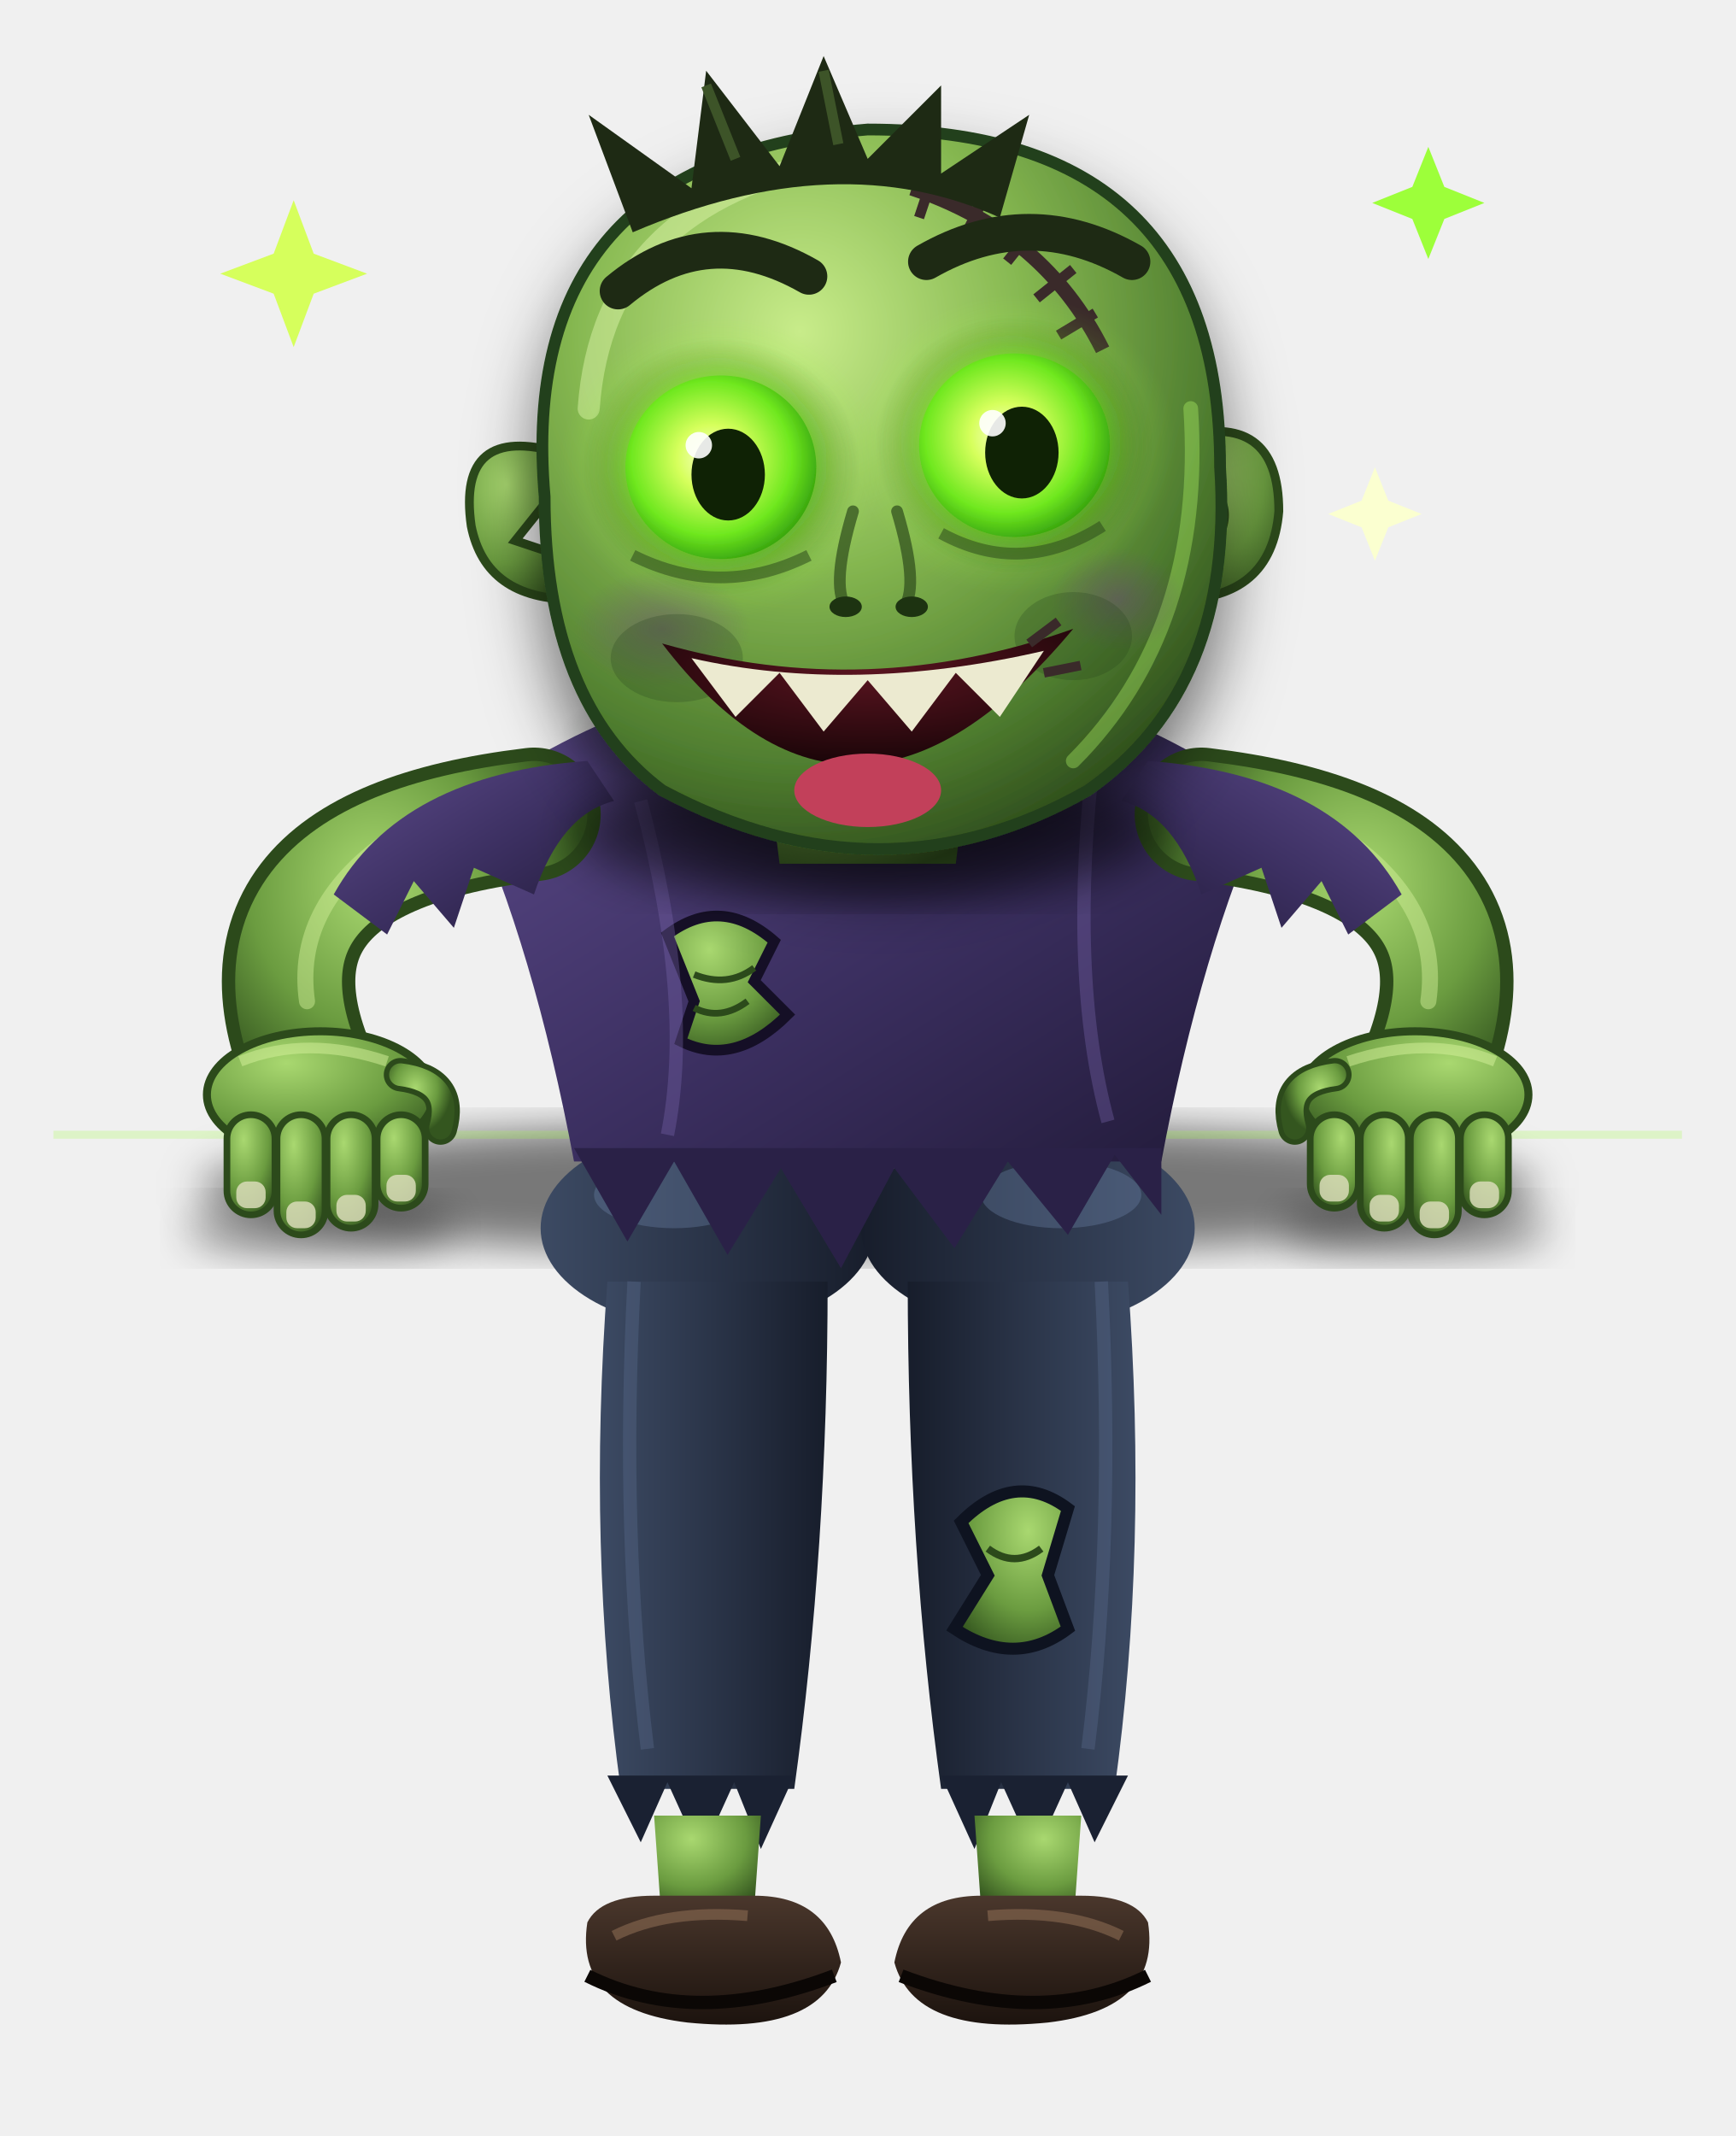
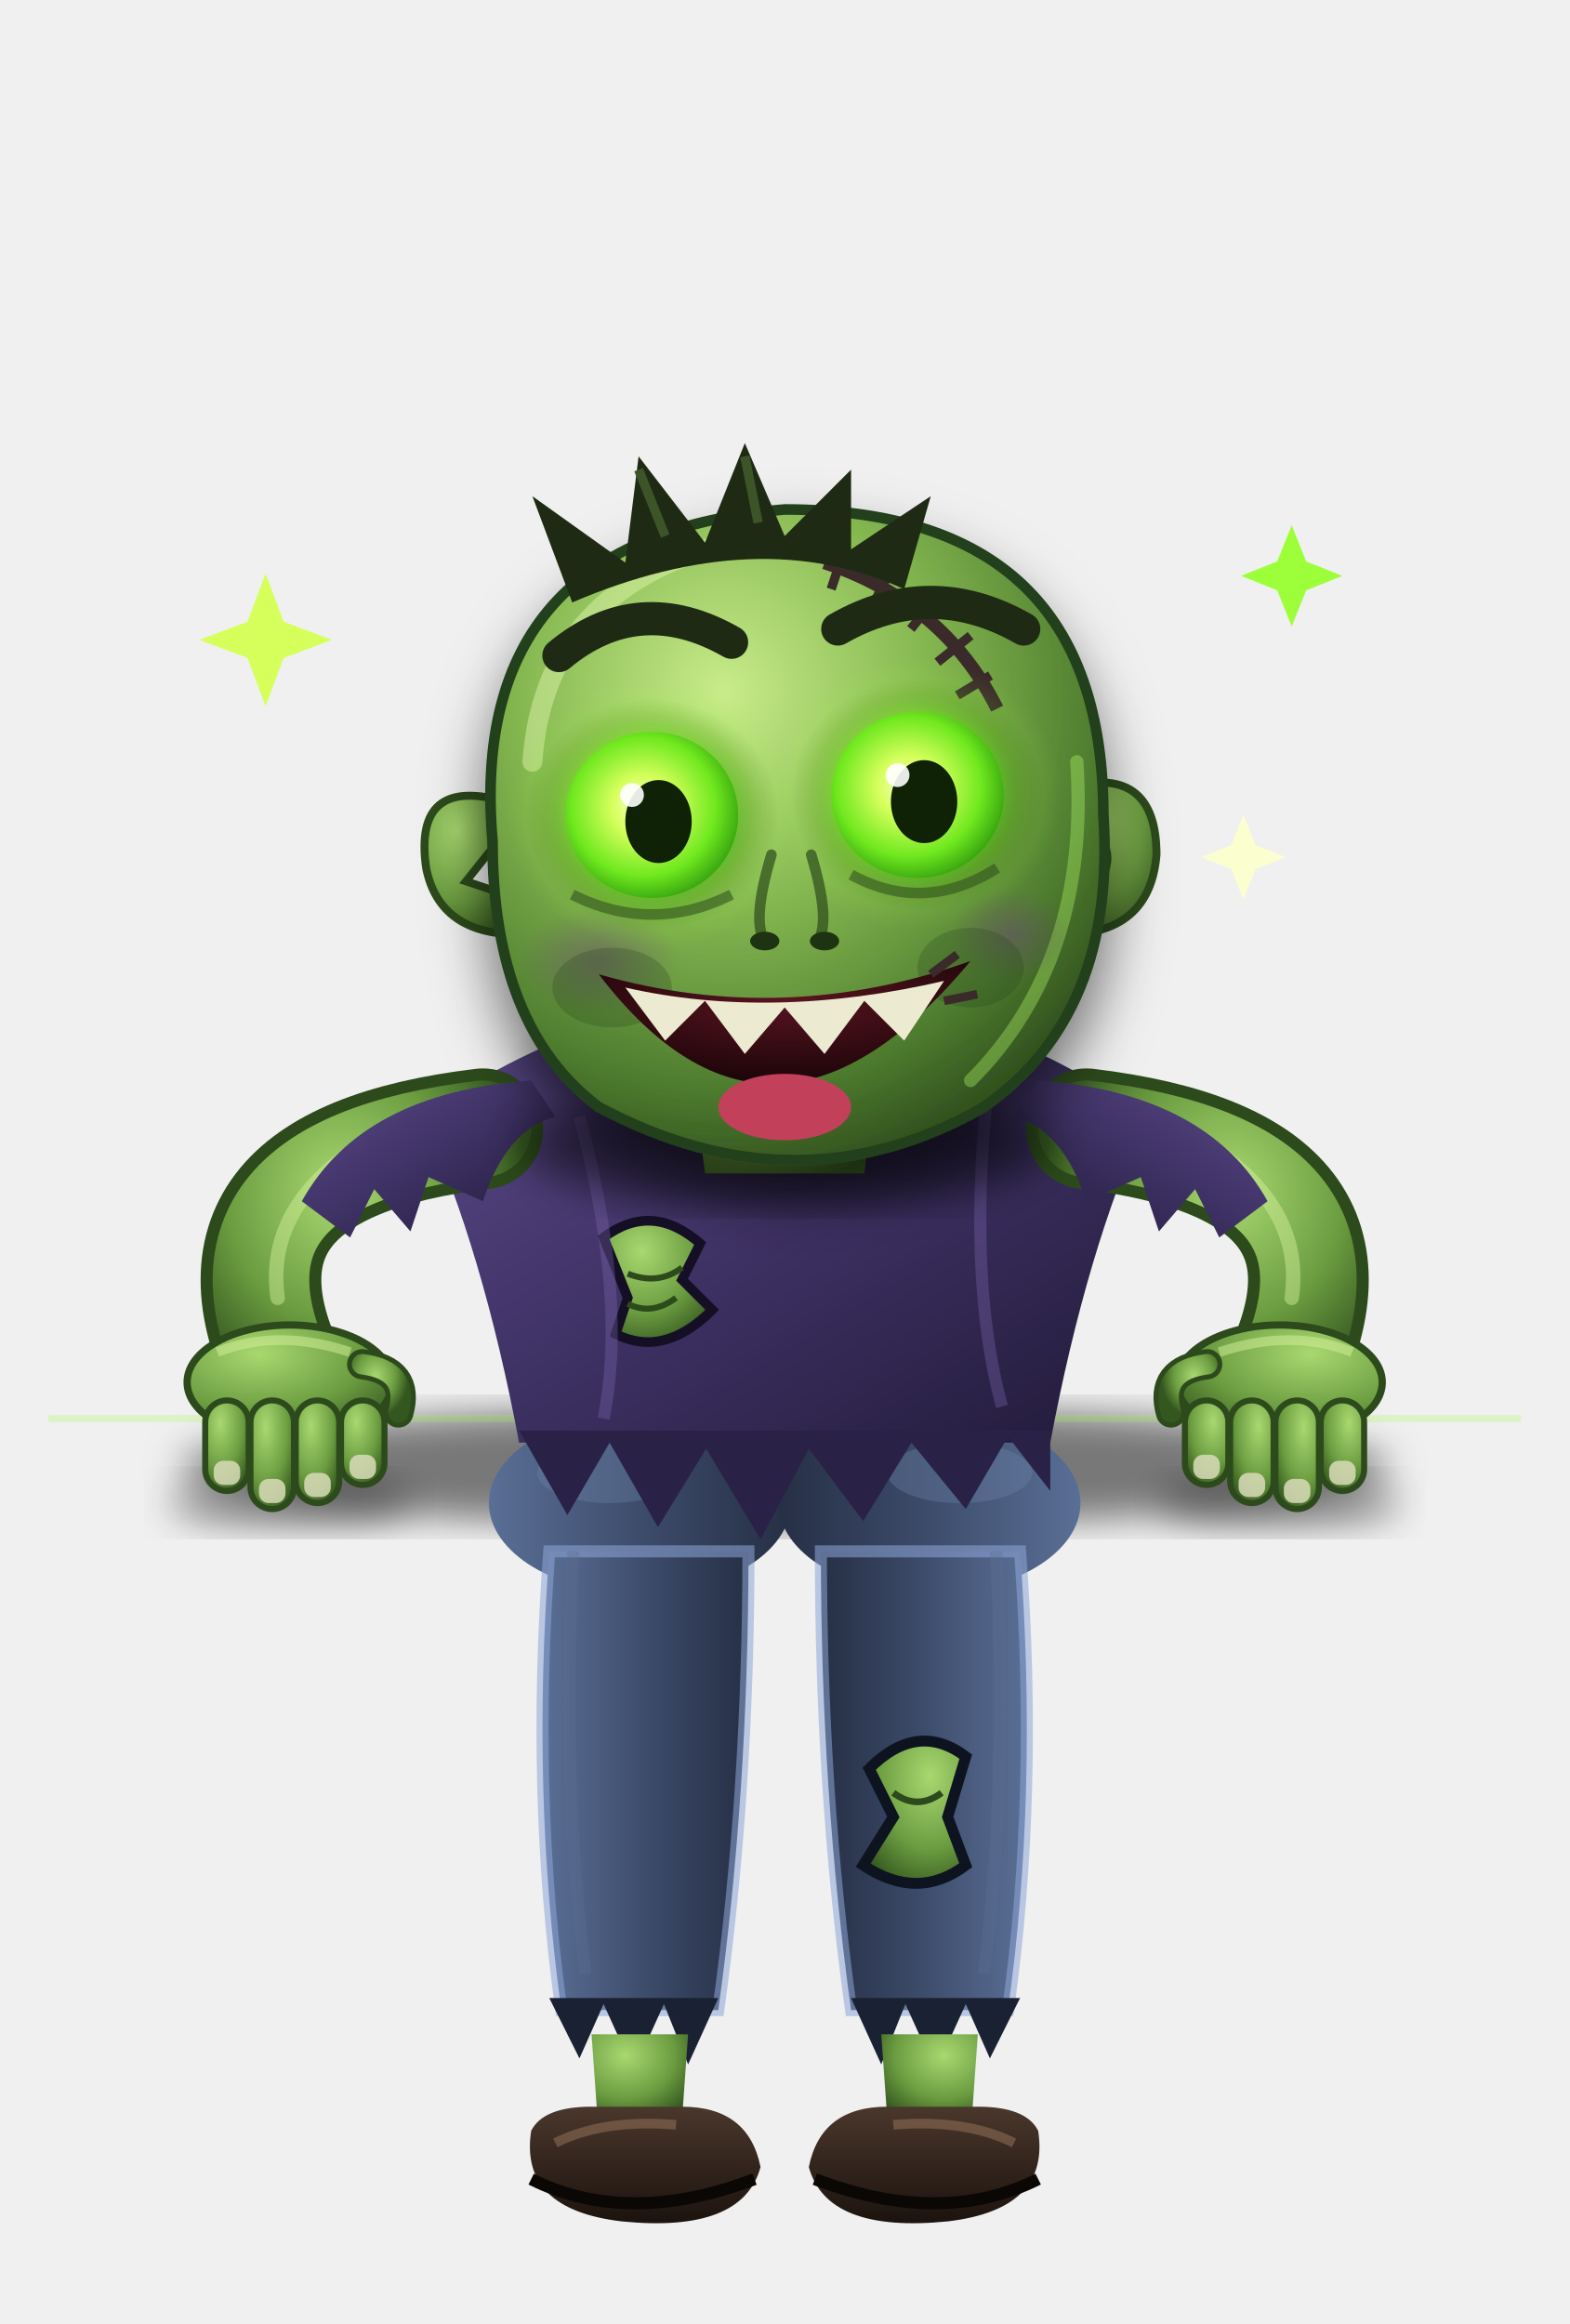
- <svg xmlns="http://www.w3.org/2000/svg" class="tz-zombie tz-excited" viewBox="0 0 260 320" role="img" aria-label="TOKEN ZOMBIE mascot: excited">
+ <svg xmlns="http://www.w3.org/2000/svg" class="tz-zombie tz-excited" viewBox="0 0 260 385" width="42" height="62" role="img" aria-label="TOKEN ZOMBIE mascot: excited">
  <defs>
    <radialGradient id="tzSkin" cx="38%" cy="28%" r="78%">
      <stop offset="0" stop-color="#c8ec8a" />
      <stop offset=".42" stop-color="#86b851" />
      <stop offset=".78" stop-color="#4f7d2f" />
      <stop offset="1" stop-color="#2c4a1b" />
    </radialGradient>
    <radialGradient id="tzSkinB" cx="35%" cy="25%" r="85%">
      <stop offset="0" stop-color="#a9d870" />
      <stop offset=".6" stop-color="#6b9c40" />
      <stop offset="1" stop-color="#34561f" />
    </radialGradient>
    <linearGradient id="tzShirt" x1="0" y1="0" x2="1" y2="1">
      <stop offset="0" stop-color="#5d4b8c" />
      <stop offset=".55" stop-color="#3b2f60" />
      <stop offset="1" stop-color="#211a38" />
    </linearGradient>
    <linearGradient id="tzPants" x1="0" y1="0" x2="1" y2="0">
-       <stop offset="0" stop-color="#3c4a63" />
-       <stop offset=".5" stop-color="#2a3448" />
-       <stop offset="1" stop-color="#171d2b" />
+       <stop offset="0" stop-color="#5a6f96" />
+       <stop offset=".5" stop-color="#3d4c6b" />
+       <stop offset="1" stop-color="#262f45" />
    </linearGradient>
    <linearGradient id="tzShoe" x1="0" y1="0" x2="0" y2="1">
      <stop offset="0" stop-color="#4a372c" />
      <stop offset="1" stop-color="#1c130e" />
    </linearGradient>
    <radialGradient id="tzEye" cx="45%" cy="45%" r="60%">
      <stop offset="0" stop-color="#fbffd0" />
      <stop offset=".3" stop-color="#d6ff5c" />
      <stop offset=".7" stop-color="#6fe81f" />
      <stop offset="1" stop-color="#2f9a0c" />
    </radialGradient>
    <radialGradient id="tzHalo" cx="50%" cy="50%" r="50%">
      <stop offset="0" stop-color="#9dff3a" stop-opacity=".55" />
      <stop offset="1" stop-color="#9dff3a" stop-opacity="0" />
    </radialGradient>
    <radialGradient id="tzAO" cx="50%" cy="50%" r="50%">
      <stop offset="0" stop-color="#0b1406" stop-opacity=".75" />
      <stop offset="1" stop-color="#0b1406" stop-opacity="0" />
    </radialGradient>
    <radialGradient id="tzBruise" cx="50%" cy="50%" r="50%">
      <stop offset="0" stop-color="#6b3f7a" stop-opacity=".45" />
      <stop offset="1" stop-color="#6b3f7a" stop-opacity="0" />
    </radialGradient>
    <radialGradient id="tzMouth" cx="50%" cy="30%" r="70%">
      <stop offset="0" stop-color="#5a1420" />
      <stop offset="1" stop-color="#1a0508" />
    </radialGradient>
    <filter id="tzGlow" x="-60%" y="-60%" width="220%" height="220%">
      <feGaussianBlur stdDeviation="2.2" result="b" />
      <feMerge>
        <feMergeNode in="b" />
        <feMergeNode in="SourceGraphic" />
      </feMerge>
    </filter>
    <filter id="tzShadow" x="-20%" y="-20%" width="140%" height="150%">
      <feDropShadow dx="0" dy="5" stdDeviation="4.5" flood-color="#000" flood-opacity=".55" />
    </filter>
    <filter id="tzSoft">
      <feGaussianBlur stdDeviation="3" />
    </filter>
  </defs>
  <style>.tz-zombie{width:100%;height:100%;overflow:visible;display:block}.tz-zombie *{transform-box:view-box}.tz-torso,.tz-head{transform-origin:130px 172px}.tz-legL{transform-origin:108px 178px}.tz-legR{transform-origin:152px 178px}@keyframes tzBreath{0%,100%{transform:scale(1,1)}50%{transform:scale(1.012,1.03)}}@keyframes tzHeadBob{0%,100%{transform:translateY(0)}50%{transform:translateY(-1.6px)}}@keyframes tzBlink{0%,92%,100%{transform:scaleY(0)}95%{transform:scaleY(1)}}@keyframes tzSwingL{0%,100%{transform:rotate(0)}50%{transform:rotate(7deg)}}@keyframes tzSwingR{0%,100%{transform:rotate(0)}50%{transform:rotate(-6deg)}}@keyframes tzLook{0%,100%{transform:rotate(0) translateX(0)}20%{transform:rotate(-7deg) translateX(-4px)}45%{transform:rotate(-6deg) translateX(-4px)}65%{transform:rotate(6deg) translateX(4px)}85%{transform:rotate(5deg) translateX(4px)}}@keyframes tzPupil{0%,100%{transform:translateX(0)}20%,45%{transform:translateX(-3.5px)}65%,85%{transform:translateX(3.5px)}}@keyframes tzBounce{0%,100%{transform:translateY(0) scale(1)}30%{transform:translateY(-9px) scale(1.02,.98)}55%{transform:translateY(0) scale(1.03,.96)}}@keyframes tzKick{0%,100%{transform:rotate(0)}30%{transform:rotate(-22deg)}60%{transform:rotate(10deg)}}@keyframes tzKickR{0%,100%{transform:rotate(0)}30%{transform:rotate(22deg)}60%{transform:rotate(-10deg)}}@keyframes tzSpark{0%,100%{opacity:0;transform:scale(.6)}50%{opacity:1;transform:scale(1.15)}}@keyframes tzShake{0%,100%{transform:translateX(0)}20%{transform:translateX(-2px) rotate(-1.5deg)}40%{transform:translateX(2px) rotate(1.5deg)}60%{transform:translateX(-1.5px)}80%{transform:translateX(1.5px)}}@keyframes tzPulse{0%,100%{opacity:.55}50%{opacity:1}}@keyframes tzNod{0%,100%{transform:rotate(6deg) translateY(4px)}50%{transform:rotate(9deg) translateY(7px)}}@keyframes tzZ{0%{opacity:0;transform:translate(0,6px)}30%{opacity:1}100%{opacity:0;transform:translate(10px,-14px)}}@keyframes tzThink{0%,100%{opacity:.3}50%{opacity:1}}.tz-idle .tz-torso{animation:tzBreath 4.2s ease-in-out infinite}.tz-idle .tz-head{animation:tzHeadBob 4.2s ease-in-out infinite}.tz-idle .tz-lid,.tz-working .tz-lid,.tz-excited .tz-lid{animation:tzBlink 5.5s infinite}.tz-idle .tz-legL{animation:tzSwingL 6s ease-in-out infinite}.tz-idle .tz-legR{animation:tzSwingR 6s ease-in-out infinite 1.2s}.tz-working .tz-torso{animation:tzBreath 3s ease-in-out infinite}.tz-working .tz-head{animation:tzLook 4.8s ease-in-out infinite}.tz-working .tz-pupil{animation:tzPupil 4.8s ease-in-out infinite}.tz-working .tz-think{animation:tzThink 1.6s ease-in-out infinite}.tz-working .tz-legL{animation:tzSwingL 2.4s ease-in-out infinite}.tz-working .tz-legR{animation:tzSwingR 2.4s ease-in-out infinite .6s}.tz-excited .tz-torso,.tz-excited .tz-head{animation:tzBounce .9s ease-in-out infinite}.tz-excited .tz-legL{animation:tzKick .9s ease-in-out infinite}.tz-excited .tz-legR{animation:tzKickR .9s ease-in-out infinite .15s}.tz-excited .tz-spark{animation:tzSpark 1.2s ease-in-out infinite;transform-origin:130px 60px}.tz-excited .tz-halo{animation:tzPulse .9s ease-in-out infinite}.tz-alert .tz-head{animation:tzShake .5s ease-in-out infinite}.tz-alert .tz-bang{animation:tzPulse .7s ease-in-out infinite}.tz-alert .tz-halo{animation:tzPulse .5s ease-in-out infinite}.tz-sleep .tz-head{animation:tzNod 5s ease-in-out infinite}.tz-sleep .tz-torso{animation:tzBreath 6s ease-in-out infinite}.tz-sleep .tz-halo{opacity:.25}.tz-sleep .tz-z text{animation:tzZ 3.2s ease-in-out infinite}.tz-sleep .tz-z text+text{animation-delay:1.6s}@media (prefers-reduced-motion:reduce){.tz-zombie *{animation:none!important}}</style>
-   <ellipse cx="130" cy="178" rx="100" ry="10" fill="#000" opacity=".5" filter="url(#tzSoft)" />
-   <path d="M8 170 H252" stroke="#9dff3a" stroke-opacity=".22" stroke-width="1.2" />
-   <g class="tz-leg tz-legL">
+   <g transform="translate(0 65)">
+     <ellipse cx="130" cy="178" rx="100" ry="10" fill="#000" opacity=".5" filter="url(#tzSoft)" />
+     <path d="M8 170 H252" stroke="#9dff3a" stroke-opacity=".22" stroke-width="1.2" />
+     <g class="tz-leg tz-legL">
+       <g>
+         <ellipse cx="106" cy="184" rx="25" ry="15" fill="url(#tzPants)" />
+         <ellipse cx="101" cy="179" rx="12" ry="5" fill="#6d84aa" opacity=".35" />
+         <path d="M91 192 Q88 232 93 268 L119 268 Q124 232 124 192 Z" fill="url(#tzPants)" stroke="#8fa6d6" stroke-opacity=".55" stroke-width="2" />
+         <path d="M95 192 Q93 230 97 262" fill="none" stroke="#5b6e8f" stroke-width="2" opacity=".35" />
+         <path d="M91 266 L96 276 L100 267 L105 278 L110 267 L114 277 L119 266 Z" fill="#1a2132" />
+         <path d="M98 272 L114 272 L113 286 L99 286 Z" fill="url(#tzSkinB)" />
+         <path d="M88 288 Q86 301 103 303 Q123 305 126 294 Q124 284 113 284 L98 284 Q90 284 88 288 Z" fill="url(#tzShoe)" />
+         <path d="M92 290 Q100 286 112 287" fill="none" stroke="#8a6a52" stroke-width="1.6" opacity=".6" />
+         <path d="M88 296 Q104 304 125 296" fill="none" stroke="#0b0705" stroke-width="2" />
+       </g>
+     </g>
+     <g class="tz-leg tz-legR">
+       <g transform="translate(260 0) scale(-1 1)">
+         <ellipse cx="106" cy="184" rx="25" ry="15" fill="url(#tzPants)" />
+         <ellipse cx="101" cy="179" rx="12" ry="5" fill="#6d84aa" opacity=".35" />
+         <path d="M91 192 Q88 232 93 268 L119 268 Q124 232 124 192 Z" fill="url(#tzPants)" stroke="#8fa6d6" stroke-opacity=".55" stroke-width="2" />
+         <path d="M95 192 Q93 230 97 262" fill="none" stroke="#5b6e8f" stroke-width="2" opacity=".35" />
+         <path d="M100 226 Q108 220 116 228 L112 236 L117 244 Q108 250 100 244 L103 236 Z" fill="url(#tzSkinB)" />
+         <path d="M100 226 Q108 220 116 228 L112 236 L117 244 Q108 250 100 244 L103 236 Z" fill="none" stroke="#0e1320" stroke-width="1.8" />
+         <path d="M104 232 Q108 235 112 232" fill="none" stroke="#2c4a1b" stroke-width="1.1" />
+         <path d="M91 266 L96 276 L100 267 L105 278 L110 267 L114 277 L119 266 Z" fill="#1a2132" />
+         <path d="M98 272 L114 272 L113 286 L99 286 Z" fill="url(#tzSkinB)" />
+         <path d="M88 288 Q86 301 103 303 Q123 305 126 294 Q124 284 113 284 L98 284 Q90 284 88 288 Z" fill="url(#tzShoe)" />
+         <path d="M92 290 Q100 286 112 287" fill="none" stroke="#8a6a52" stroke-width="1.6" opacity=".6" />
+         <path d="M88 296 Q104 304 125 296" fill="none" stroke="#0b0705" stroke-width="2" />
+       </g>
+     </g>
+     <g class="tz-torso">
+       <path d="M86 174 Q80 142 70 120 Q98 100 130 100 Q162 100 190 120 Q180 142 174 174 Z" fill="url(#tzShirt)" />
+       <path d="M112 102 L130 128 L148 102 Q130 98 112 102 Z" fill="url(#tzSkinB)" />
+       <path d="M118 110 L130 124 L142 110" fill="none" stroke="#2c4a1b" stroke-width="1.4" opacity=".6" />
+       <path d="M100 140 Q108 134 116 141 L113 147 L118 152 Q110 160 102 156 L104 150 Z" fill="url(#tzSkinB)" />
+       <path d="M100 140 Q108 134 116 141 L113 147 L118 152 Q110 160 102 156 L104 150 Z" fill="none" stroke="#150f26" stroke-width="1.6" />
+       <path d="M104 146 Q109 148 113 145 M104 151 Q108 153 112 150" fill="none" stroke="#2c4a1b" stroke-width="1" />
+       <path d="M96 120 Q104 150 100 170 M164 112 Q160 146 166 168" fill="none" stroke="#7b68b0" stroke-width="2" opacity=".35" />
+       <path d="M86 172 L94 186 L101 174 L109 188 L117 175 L126 190 L134 175 L143 187 L151 174 L160 185 L167 173 L174 182 L174 172 Z" fill="#2a2147" />
+       <ellipse cx="130" cy="110" rx="46" ry="11" fill="url(#tzAO)" opacity=".85" />
+     </g>
    <g>
-       <ellipse cx="106" cy="184" rx="25" ry="15" fill="url(#tzPants)" />
-       <ellipse cx="101" cy="179" rx="12" ry="5" fill="#6d84aa" opacity=".35" />
-       <path d="M91 192 Q88 232 93 268 L119 268 Q124 232 124 192 Z" fill="url(#tzPants)" />
-       <path d="M95 192 Q93 230 97 262" fill="none" stroke="#5b6e8f" stroke-width="2" opacity=".35" />
-       <path d="M91 266 L96 276 L100 267 L105 278 L110 267 L114 277 L119 266 Z" fill="#1a2132" />
-       <path d="M98 272 L114 272 L113 286 L99 286 Z" fill="url(#tzSkinB)" />
-       <path d="M88 288 Q86 301 103 303 Q123 305 126 294 Q124 284 113 284 L98 284 Q90 284 88 288 Z" fill="url(#tzShoe)" />
-       <path d="M92 290 Q100 286 112 287" fill="none" stroke="#8a6a52" stroke-width="1.6" opacity=".6" />
-       <path d="M88 296 Q104 304 125 296" fill="none" stroke="#0b0705" stroke-width="2" />
-     </g>
-   </g>
-   <g class="tz-leg tz-legR">
+       <path d="M80 122 Q30 128 48 164" fill="none" stroke="#2c4a1b" stroke-width="20" stroke-linecap="round" />
+       <path d="M80 122 Q30 128 48 164" fill="none" stroke="url(#tzSkinB)" stroke-width="16" stroke-linecap="round" />
+       <path d="M58 126 Q44 136 46 150" fill="none" stroke="#d5f29b" stroke-width="2.4" stroke-linecap="round" opacity=".45" />
+       <path d="M88 114 Q60 116 50 134 L58 140 L62 132 L68 139 L71 130 L80 134 Q84 122 92 120 Z" fill="url(#tzShirt)" />
+     </g>
    <g transform="translate(260 0) scale(-1 1)">
-       <ellipse cx="106" cy="184" rx="25" ry="15" fill="url(#tzPants)" />
-       <ellipse cx="101" cy="179" rx="12" ry="5" fill="#6d84aa" opacity=".35" />
-       <path d="M91 192 Q88 232 93 268 L119 268 Q124 232 124 192 Z" fill="url(#tzPants)" />
-       <path d="M95 192 Q93 230 97 262" fill="none" stroke="#5b6e8f" stroke-width="2" opacity=".35" />
-       <path d="M100 226 Q108 220 116 228 L112 236 L117 244 Q108 250 100 244 L103 236 Z" fill="url(#tzSkinB)" />
-       <path d="M100 226 Q108 220 116 228 L112 236 L117 244 Q108 250 100 244 L103 236 Z" fill="none" stroke="#0e1320" stroke-width="1.8" />
-       <path d="M104 232 Q108 235 112 232" fill="none" stroke="#2c4a1b" stroke-width="1.1" />
-       <path d="M91 266 L96 276 L100 267 L105 278 L110 267 L114 277 L119 266 Z" fill="#1a2132" />
-       <path d="M98 272 L114 272 L113 286 L99 286 Z" fill="url(#tzSkinB)" />
-       <path d="M88 288 Q86 301 103 303 Q123 305 126 294 Q124 284 113 284 L98 284 Q90 284 88 288 Z" fill="url(#tzShoe)" />
-       <path d="M92 290 Q100 286 112 287" fill="none" stroke="#8a6a52" stroke-width="1.6" opacity=".6" />
-       <path d="M88 296 Q104 304 125 296" fill="none" stroke="#0b0705" stroke-width="2" />
-     </g>
-   </g>
-   <g class="tz-torso">
-     <path d="M86 174 Q80 142 70 120 Q98 100 130 100 Q162 100 190 120 Q180 142 174 174 Z" fill="url(#tzShirt)" />
-     <path d="M112 102 L130 128 L148 102 Q130 98 112 102 Z" fill="url(#tzSkinB)" />
-     <path d="M118 110 L130 124 L142 110" fill="none" stroke="#2c4a1b" stroke-width="1.4" opacity=".6" />
-     <path d="M100 140 Q108 134 116 141 L113 147 L118 152 Q110 160 102 156 L104 150 Z" fill="url(#tzSkinB)" />
-     <path d="M100 140 Q108 134 116 141 L113 147 L118 152 Q110 160 102 156 L104 150 Z" fill="none" stroke="#150f26" stroke-width="1.6" />
-     <path d="M104 146 Q109 148 113 145 M104 151 Q108 153 112 150" fill="none" stroke="#2c4a1b" stroke-width="1" />
-     <path d="M96 120 Q104 150 100 170 M164 112 Q160 146 166 168" fill="none" stroke="#7b68b0" stroke-width="2" opacity=".35" />
-     <path d="M86 172 L94 186 L101 174 L109 188 L117 175 L126 190 L134 175 L143 187 L151 174 L160 185 L167 173 L174 182 L174 172 Z" fill="#2a2147" />
-     <ellipse cx="130" cy="110" rx="46" ry="11" fill="url(#tzAO)" opacity=".85" />
-   </g>
-   <g>
-     <path d="M80 122 Q30 128 48 164" fill="none" stroke="#2c4a1b" stroke-width="20" stroke-linecap="round" />
-     <path d="M80 122 Q30 128 48 164" fill="none" stroke="url(#tzSkinB)" stroke-width="16" stroke-linecap="round" />
-     <path d="M58 126 Q44 136 46 150" fill="none" stroke="#d5f29b" stroke-width="2.4" stroke-linecap="round" opacity=".45" />
-     <path d="M88 114 Q60 116 50 134 L58 140 L62 132 L68 139 L71 130 L80 134 Q84 122 92 120 Z" fill="url(#tzShirt)" />
-   </g>
-   <g transform="translate(260 0) scale(-1 1)">
-     <path d="M80 122 Q30 128 48 164" fill="none" stroke="#2c4a1b" stroke-width="20" stroke-linecap="round" />
-     <path d="M80 122 Q30 128 48 164" fill="none" stroke="url(#tzSkinB)" stroke-width="16" stroke-linecap="round" />
-     <path d="M58 126 Q44 136 46 150" fill="none" stroke="#d5f29b" stroke-width="2.4" stroke-linecap="round" opacity=".45" />
-     <path d="M88 114 Q60 116 50 134 L58 140 L62 132 L68 139 L71 130 L80 134 Q84 122 92 120 Z" fill="url(#tzShirt)" />
-   </g>
-   <g class="tz-head">
-     <g transform="translate(130 70) scale(1.1) translate(-130 -58)">
-       <ellipse cx="130" cy="108" rx="40" ry="9" fill="#000" opacity=".45" filter="url(#tzSoft)" />
-       <path d="M116 96 L118 112 L142 112 L144 96 Z" fill="url(#tzSkinB)" />
-       <path d="M88 56 Q74 52 76 66 Q78 76 90 76 L88 70 L82 68 L86 63 Z" fill="url(#tzSkinB)" stroke="#2c4a1b" stroke-width="1.2" />
-       <path d="M172 54 Q186 50 186 64 Q185 76 172 76 Z" fill="url(#tzSkinB)" stroke="#2c4a1b" stroke-width="1.2" />
-       <path d="M176 60 Q181 64 176 70" fill="none" stroke="#2c4a1b" stroke-width="1.4" />
-       <path d="M86 62 Q82 16 130 12 Q178 12 178 58 Q180 88 160 102 Q132 118 102 102 Q86 90 86 62 Z" fill="url(#tzSkin)" stroke="#23401a" stroke-width="1.6" filter="url(#tzShadow)" />
-       <path d="M92 50 Q94 22 126 16" fill="none" stroke="#e2f8b0" stroke-width="3" stroke-linecap="round" opacity=".45" />
-       <path d="M174 50 Q176 80 158 98" fill="none" stroke="#b6ff6a" stroke-width="2" stroke-linecap="round" opacity=".35" />
-       <ellipse cx="102" cy="80" rx="12" ry="8" fill="url(#tzBruise)" />
-       <ellipse cx="164" cy="76" rx="9" ry="7" fill="url(#tzBruise)" />
-       <path d="M136 20 Q154 26 162 42" fill="none" stroke="#3a2a2a" stroke-width="2" />
-       <path d="M139 18 l-2 6 M146 21 l-3 6 M153 25 l-4 5 M158 31 l-5 4 M161 37 l-5 3" stroke="#3a2a2a" stroke-width="1.4" />
-       <path d="M98 26 L92 10 L106 20 L108 4 L118 17 L124 2 L130 16 L140 6 L140 18 L152 10 L148 24 Q126 14 98 26 Z" fill="#1e2a14" />
-       <path d="M108 6 L112 16 M124 4 L126 14" stroke="#3d5428" stroke-width="1.4" />
-       <ellipse cx="110" cy="58" rx="19" ry="17.5" fill="url(#tzAO)" />
-       <ellipse cx="110" cy="58" rx="22" ry="20.5" fill="url(#tzHalo)" class="tz-halo" />
-       <g class="tz-eye">
-         <ellipse cx="110" cy="58" rx="13" ry="12.5" fill="url(#tzEye)" filter="url(#tzGlow)" />
-         <g class="tz-pupil">
-           <ellipse cx="111" cy="59" rx="5.0" ry="6.25" fill="#0f2205" />
-           <circle cx="107" cy="55" r="1.8" fill="#fff" opacity=".9" />
-         </g>
-       </g>
-       <clipPath id="tzC110">
-         <ellipse cx="110" cy="58" rx="13.6" ry="13.1" />
-       </clipPath>
-       <g clip-path="url(#tzC110)">
-         <rect class="tz-lid" x="95" y="44.5" width="30" height="27.0" fill="url(#tzSkin)" style="transform-origin:110px 44.5px;transform:scaleY(0)" />
-         <path d="M97 45.5 Q110 48.5 123 45.5" fill="none" stroke="#1d3311" stroke-width="0" />
-       </g>
-       <ellipse cx="150" cy="55" rx="19" ry="17.5" fill="url(#tzAO)" />
-       <ellipse cx="150" cy="55" rx="22" ry="20.5" fill="url(#tzHalo)" class="tz-halo" />
-       <g class="tz-eye">
-         <ellipse cx="150" cy="55" rx="13" ry="12.5" fill="url(#tzEye)" filter="url(#tzGlow)" />
-         <g class="tz-pupil">
-           <ellipse cx="151" cy="56" rx="5.0" ry="6.25" fill="#0f2205" />
-           <circle cx="147" cy="52" r="1.8" fill="#fff" opacity=".9" />
-         </g>
-       </g>
-       <clipPath id="tzC150">
-         <ellipse cx="150" cy="55" rx="13.6" ry="13.1" />
-       </clipPath>
-       <g clip-path="url(#tzC150)">
-         <rect class="tz-lid" x="135" y="41.5" width="30" height="27.0" fill="url(#tzSkin)" style="transform-origin:150px 41.5px;transform:scaleY(0)" />
-         <path d="M137 42.5 Q150 45.5 163 42.5" fill="none" stroke="#1d3311" stroke-width="0" />
-       </g>
-       <path d="M96 34 Q108 24 122 32" fill="none" stroke="#1e2a14" stroke-width="5" stroke-linecap="round" />
-       <path d="M138 30 Q152 22 166 30" fill="none" stroke="#1e2a14" stroke-width="5" stroke-linecap="round" />
-       <path d="M98 70 Q110 76 122 70 M140 67 Q151 73 162 66" fill="none" stroke="#2c4a1b" stroke-width="1.6" opacity=".55" />
-       <ellipse cx="104" cy="84" rx="9" ry="6" fill="#23401a" opacity=".25" />
-       <ellipse cx="158" cy="81" rx="8" ry="6" fill="#23401a" opacity=".25" />
-       <path d="M128 64 Q125 74 127 77 M134 64 Q137 74 135 77" fill="none" stroke="#2c4a1b" stroke-width="1.6" stroke-linecap="round" opacity=".7" />
-       <ellipse cx="127" cy="77" rx="2.2" ry="1.4" fill="#1d3311" />
-       <ellipse cx="136" cy="77" rx="2.2" ry="1.4" fill="#1d3311" />
-       <path d="M102 82 Q128 116 158 80 Q130 90 102 82 Z" fill="url(#tzMouth)" />
-       <path d="M106 84 L112 92 L118 86 L124 94 L130 87 L136 94 L142 86 L148 92 L154 83 Q128 89 106 84 Z" fill="#ecead0" />
-       <ellipse cx="130" cy="102" rx="10" ry="5" fill="#c2405a" />
-       <path d="M152 82 l4 -3 M154 86 l5 -1" stroke="#3a2a2a" stroke-width="1.3" />
-     </g>
-   </g>
-   <g class="tz-spark">
-     <path d="M44 30 l3 8 8 3 -8 3 -3 8 -3 -8 -8 -3 8 -3 Z" fill="#d6ff5c" />
-     <path d="M214 22 l2.4 6 6 2.4 -6 2.4 -2.4 6 -2.4 -6 -6 -2.4 6 -2.4 Z" fill="#9dff3a" />
-     <path d="M206 70 l2 5 5 2 -5 2 -2 5 -2 -5 -5 -2 5 -2 Z" fill="#fbffd0" />
-   </g>
-   <g class="tz-hand">
-     <g>
-       <g transform="translate(-8 0)">
-         <ellipse cx="56" cy="184" rx="20" ry="5" fill="#000" opacity=".35" filter="url(#tzSoft)" />
-         <ellipse cx="56" cy="164" rx="17" ry="9.5" fill="url(#tzSkinB)" stroke="#2c4a1b" stroke-width="1.2" />
-         <path d="M44 159 Q54 155 66 159" fill="none" stroke="#d5f29b" stroke-width="1.6" opacity=".5" />
-         <rect x="42" y="167" width="7.2" height="15" rx="3.6" fill="url(#tzSkinB)" stroke="#2c4a1b" stroke-width="1" />
-         <rect x="43.4" y="177" width="4.4" height="4" rx="1.6" fill="#d9dcb8" opacity=".85" />
-         <rect x="49.5" y="167" width="7.2" height="18" rx="3.6" fill="url(#tzSkinB)" stroke="#2c4a1b" stroke-width="1" />
-         <rect x="50.9" y="180" width="4.4" height="4" rx="1.6" fill="#d9dcb8" opacity=".85" />
-         <rect x="57" y="167" width="7.2" height="17" rx="3.6" fill="url(#tzSkinB)" stroke="#2c4a1b" stroke-width="1" />
-         <rect x="58.4" y="179" width="4.4" height="4" rx="1.6" fill="#d9dcb8" opacity=".85" />
-         <rect x="64.5" y="167" width="7.2" height="14" rx="3.6" fill="url(#tzSkinB)" stroke="#2c4a1b" stroke-width="1" />
-         <rect x="65.9" y="176" width="4.4" height="4" rx="1.6" fill="#d9dcb8" opacity=".85" />
-         <path d="M68 161 Q76 162 74 169" fill="none" stroke="#2c4a1b" stroke-width="5" stroke-linecap="round" />
-         <path d="M68 161 Q76 162 74 169" fill="none" stroke="url(#tzSkinB)" stroke-width="3.4" stroke-linecap="round" />
-       </g>
-     </g>
-   </g>
-   <g class="tz-hand">
-     <g transform="translate(260 0) scale(-1 1)">
-       <g transform="translate(-8 0)">
-         <ellipse cx="56" cy="184" rx="20" ry="5" fill="#000" opacity=".35" filter="url(#tzSoft)" />
-         <ellipse cx="56" cy="164" rx="17" ry="9.5" fill="url(#tzSkinB)" stroke="#2c4a1b" stroke-width="1.2" />
-         <path d="M44 159 Q54 155 66 159" fill="none" stroke="#d5f29b" stroke-width="1.6" opacity=".5" />
-         <rect x="42" y="167" width="7.2" height="15" rx="3.6" fill="url(#tzSkinB)" stroke="#2c4a1b" stroke-width="1" />
-         <rect x="43.4" y="177" width="4.4" height="4" rx="1.6" fill="#d9dcb8" opacity=".85" />
-         <rect x="49.5" y="167" width="7.2" height="18" rx="3.6" fill="url(#tzSkinB)" stroke="#2c4a1b" stroke-width="1" />
-         <rect x="50.9" y="180" width="4.4" height="4" rx="1.6" fill="#d9dcb8" opacity=".85" />
-         <rect x="57" y="167" width="7.2" height="17" rx="3.6" fill="url(#tzSkinB)" stroke="#2c4a1b" stroke-width="1" />
-         <rect x="58.4" y="179" width="4.4" height="4" rx="1.6" fill="#d9dcb8" opacity=".85" />
-         <rect x="64.5" y="167" width="7.2" height="14" rx="3.6" fill="url(#tzSkinB)" stroke="#2c4a1b" stroke-width="1" />
-         <rect x="65.9" y="176" width="4.4" height="4" rx="1.6" fill="#d9dcb8" opacity=".85" />
-         <path d="M68 161 Q76 162 74 169" fill="none" stroke="#2c4a1b" stroke-width="5" stroke-linecap="round" />
-         <path d="M68 161 Q76 162 74 169" fill="none" stroke="url(#tzSkinB)" stroke-width="3.4" stroke-linecap="round" />
+       <path d="M80 122 Q30 128 48 164" fill="none" stroke="#2c4a1b" stroke-width="20" stroke-linecap="round" />
+       <path d="M80 122 Q30 128 48 164" fill="none" stroke="url(#tzSkinB)" stroke-width="16" stroke-linecap="round" />
+       <path d="M58 126 Q44 136 46 150" fill="none" stroke="#d5f29b" stroke-width="2.4" stroke-linecap="round" opacity=".45" />
+       <path d="M88 114 Q60 116 50 134 L58 140 L62 132 L68 139 L71 130 L80 134 Q84 122 92 120 Z" fill="url(#tzShirt)" />
+     </g>
+     <g class="tz-head">
+       <g transform="translate(130 70) scale(1.1) translate(-130 -58)">
+         <ellipse cx="130" cy="108" rx="40" ry="9" fill="#000" opacity=".45" filter="url(#tzSoft)" />
+         <path d="M116 96 L118 112 L142 112 L144 96 Z" fill="url(#tzSkinB)" />
+         <path d="M88 56 Q74 52 76 66 Q78 76 90 76 L88 70 L82 68 L86 63 Z" fill="url(#tzSkinB)" stroke="#2c4a1b" stroke-width="1.2" />
+         <path d="M172 54 Q186 50 186 64 Q185 76 172 76 Z" fill="url(#tzSkinB)" stroke="#2c4a1b" stroke-width="1.2" />
+         <path d="M176 60 Q181 64 176 70" fill="none" stroke="#2c4a1b" stroke-width="1.4" />
+         <path d="M86 62 Q82 16 130 12 Q178 12 178 58 Q180 88 160 102 Q132 118 102 102 Q86 90 86 62 Z" fill="url(#tzSkin)" stroke="#23401a" stroke-width="1.6" filter="url(#tzShadow)" />
+         <path d="M92 50 Q94 22 126 16" fill="none" stroke="#e2f8b0" stroke-width="3" stroke-linecap="round" opacity=".45" />
+         <path d="M174 50 Q176 80 158 98" fill="none" stroke="#b6ff6a" stroke-width="2" stroke-linecap="round" opacity=".35" />
+         <ellipse cx="102" cy="80" rx="12" ry="8" fill="url(#tzBruise)" />
+         <ellipse cx="164" cy="76" rx="9" ry="7" fill="url(#tzBruise)" />
+         <path d="M136 20 Q154 26 162 42" fill="none" stroke="#3a2a2a" stroke-width="2" />
+         <path d="M139 18 l-2 6 M146 21 l-3 6 M153 25 l-4 5 M158 31 l-5 4 M161 37 l-5 3" stroke="#3a2a2a" stroke-width="1.4" />
+         <path d="M98 26 L92 10 L106 20 L108 4 L118 17 L124 2 L130 16 L140 6 L140 18 L152 10 L148 24 Q126 14 98 26 Z" fill="#1e2a14" />
+         <path d="M108 6 L112 16 M124 4 L126 14" stroke="#3d5428" stroke-width="1.4" />
+         <ellipse cx="110" cy="58" rx="19" ry="17.5" fill="url(#tzAO)" />
+         <ellipse cx="110" cy="58" rx="22" ry="20.5" fill="url(#tzHalo)" class="tz-halo" />
+         <g class="tz-eye">
+           <ellipse cx="110" cy="58" rx="13" ry="12.5" fill="url(#tzEye)" filter="url(#tzGlow)" />
+           <g class="tz-pupil">
+             <ellipse cx="111" cy="59" rx="5.0" ry="6.25" fill="#0f2205" />
+             <circle cx="107" cy="55" r="1.8" fill="#fff" opacity=".9" />
+           </g>
+         </g>
+         <clipPath id="tzC110">
+           <ellipse cx="110" cy="58" rx="13.6" ry="13.1" />
+         </clipPath>
+         <g clip-path="url(#tzC110)">
+           <rect class="tz-lid" x="95" y="44.5" width="30" height="27.0" fill="url(#tzSkin)" style="transform-origin:110px 44.5px;transform:scaleY(0)" />
+           <path d="M97 45.5 Q110 48.5 123 45.5" fill="none" stroke="#1d3311" stroke-width="0" />
+         </g>
+         <ellipse cx="150" cy="55" rx="19" ry="17.5" fill="url(#tzAO)" />
+         <ellipse cx="150" cy="55" rx="22" ry="20.5" fill="url(#tzHalo)" class="tz-halo" />
+         <g class="tz-eye">
+           <ellipse cx="150" cy="55" rx="13" ry="12.5" fill="url(#tzEye)" filter="url(#tzGlow)" />
+           <g class="tz-pupil">
+             <ellipse cx="151" cy="56" rx="5.0" ry="6.25" fill="#0f2205" />
+             <circle cx="147" cy="52" r="1.8" fill="#fff" opacity=".9" />
+           </g>
+         </g>
+         <clipPath id="tzC150">
+           <ellipse cx="150" cy="55" rx="13.6" ry="13.1" />
+         </clipPath>
+         <g clip-path="url(#tzC150)">
+           <rect class="tz-lid" x="135" y="41.5" width="30" height="27.0" fill="url(#tzSkin)" style="transform-origin:150px 41.5px;transform:scaleY(0)" />
+           <path d="M137 42.5 Q150 45.5 163 42.5" fill="none" stroke="#1d3311" stroke-width="0" />
+         </g>
+         <path d="M96 34 Q108 24 122 32" fill="none" stroke="#1e2a14" stroke-width="5" stroke-linecap="round" />
+         <path d="M138 30 Q152 22 166 30" fill="none" stroke="#1e2a14" stroke-width="5" stroke-linecap="round" />
+         <path d="M98 70 Q110 76 122 70 M140 67 Q151 73 162 66" fill="none" stroke="#2c4a1b" stroke-width="1.6" opacity=".55" />
+         <ellipse cx="104" cy="84" rx="9" ry="6" fill="#23401a" opacity=".25" />
+         <ellipse cx="158" cy="81" rx="8" ry="6" fill="#23401a" opacity=".25" />
+         <path d="M128 64 Q125 74 127 77 M134 64 Q137 74 135 77" fill="none" stroke="#2c4a1b" stroke-width="1.6" stroke-linecap="round" opacity=".7" />
+         <ellipse cx="127" cy="77" rx="2.2" ry="1.4" fill="#1d3311" />
+         <ellipse cx="136" cy="77" rx="2.2" ry="1.4" fill="#1d3311" />
+         <path d="M102 82 Q128 116 158 80 Q130 90 102 82 Z" fill="url(#tzMouth)" />
+         <path d="M106 84 L112 92 L118 86 L124 94 L130 87 L136 94 L142 86 L148 92 L154 83 Q128 89 106 84 Z" fill="#ecead0" />
+         <ellipse cx="130" cy="102" rx="10" ry="5" fill="#c2405a" />
+         <path d="M152 82 l4 -3 M154 86 l5 -1" stroke="#3a2a2a" stroke-width="1.3" />
+       </g>
+     </g>
+     <g class="tz-spark">
+       <path d="M44 30 l3 8 8 3 -8 3 -3 8 -3 -8 -8 -3 8 -3 Z" fill="#d6ff5c" />
+       <path d="M214 22 l2.4 6 6 2.4 -6 2.4 -2.4 6 -2.4 -6 -6 -2.4 6 -2.4 Z" fill="#9dff3a" />
+       <path d="M206 70 l2 5 5 2 -5 2 -2 5 -2 -5 -5 -2 5 -2 Z" fill="#fbffd0" />
+     </g>
+     <g class="tz-hand">
+       <g>
+         <g transform="translate(-8 0)">
+           <ellipse cx="56" cy="184" rx="20" ry="5" fill="#000" opacity=".35" filter="url(#tzSoft)" />
+           <ellipse cx="56" cy="164" rx="17" ry="9.5" fill="url(#tzSkinB)" stroke="#2c4a1b" stroke-width="1.2" />
+           <path d="M44 159 Q54 155 66 159" fill="none" stroke="#d5f29b" stroke-width="1.6" opacity=".5" />
+           <rect x="42" y="167" width="7.2" height="15" rx="3.6" fill="url(#tzSkinB)" stroke="#2c4a1b" stroke-width="1" />
+           <rect x="43.4" y="177" width="4.4" height="4" rx="1.6" fill="#d9dcb8" opacity=".85" />
+           <rect x="49.5" y="167" width="7.2" height="18" rx="3.6" fill="url(#tzSkinB)" stroke="#2c4a1b" stroke-width="1" />
+           <rect x="50.9" y="180" width="4.4" height="4" rx="1.6" fill="#d9dcb8" opacity=".85" />
+           <rect x="57" y="167" width="7.2" height="17" rx="3.6" fill="url(#tzSkinB)" stroke="#2c4a1b" stroke-width="1" />
+           <rect x="58.4" y="179" width="4.4" height="4" rx="1.6" fill="#d9dcb8" opacity=".85" />
+           <rect x="64.5" y="167" width="7.2" height="14" rx="3.6" fill="url(#tzSkinB)" stroke="#2c4a1b" stroke-width="1" />
+           <rect x="65.9" y="176" width="4.4" height="4" rx="1.6" fill="#d9dcb8" opacity=".85" />
+           <path d="M68 161 Q76 162 74 169" fill="none" stroke="#2c4a1b" stroke-width="5" stroke-linecap="round" />
+           <path d="M68 161 Q76 162 74 169" fill="none" stroke="url(#tzSkinB)" stroke-width="3.4" stroke-linecap="round" />
+         </g>
+       </g>
+     </g>
+     <g class="tz-hand">
+       <g transform="translate(260 0) scale(-1 1)">
+         <g transform="translate(-8 0)">
+           <ellipse cx="56" cy="184" rx="20" ry="5" fill="#000" opacity=".35" filter="url(#tzSoft)" />
+           <ellipse cx="56" cy="164" rx="17" ry="9.5" fill="url(#tzSkinB)" stroke="#2c4a1b" stroke-width="1.2" />
+           <path d="M44 159 Q54 155 66 159" fill="none" stroke="#d5f29b" stroke-width="1.6" opacity=".5" />
+           <rect x="42" y="167" width="7.2" height="15" rx="3.6" fill="url(#tzSkinB)" stroke="#2c4a1b" stroke-width="1" />
+           <rect x="43.4" y="177" width="4.4" height="4" rx="1.6" fill="#d9dcb8" opacity=".85" />
+           <rect x="49.5" y="167" width="7.2" height="18" rx="3.6" fill="url(#tzSkinB)" stroke="#2c4a1b" stroke-width="1" />
+           <rect x="50.9" y="180" width="4.4" height="4" rx="1.6" fill="#d9dcb8" opacity=".85" />
+           <rect x="57" y="167" width="7.2" height="17" rx="3.6" fill="url(#tzSkinB)" stroke="#2c4a1b" stroke-width="1" />
+           <rect x="58.4" y="179" width="4.4" height="4" rx="1.6" fill="#d9dcb8" opacity=".85" />
+           <rect x="64.5" y="167" width="7.2" height="14" rx="3.6" fill="url(#tzSkinB)" stroke="#2c4a1b" stroke-width="1" />
+           <rect x="65.9" y="176" width="4.4" height="4" rx="1.6" fill="#d9dcb8" opacity=".85" />
+           <path d="M68 161 Q76 162 74 169" fill="none" stroke="#2c4a1b" stroke-width="5" stroke-linecap="round" />
+           <path d="M68 161 Q76 162 74 169" fill="none" stroke="url(#tzSkinB)" stroke-width="3.4" stroke-linecap="round" />
+         </g>
      </g>
    </g>
  </g>
</svg>
